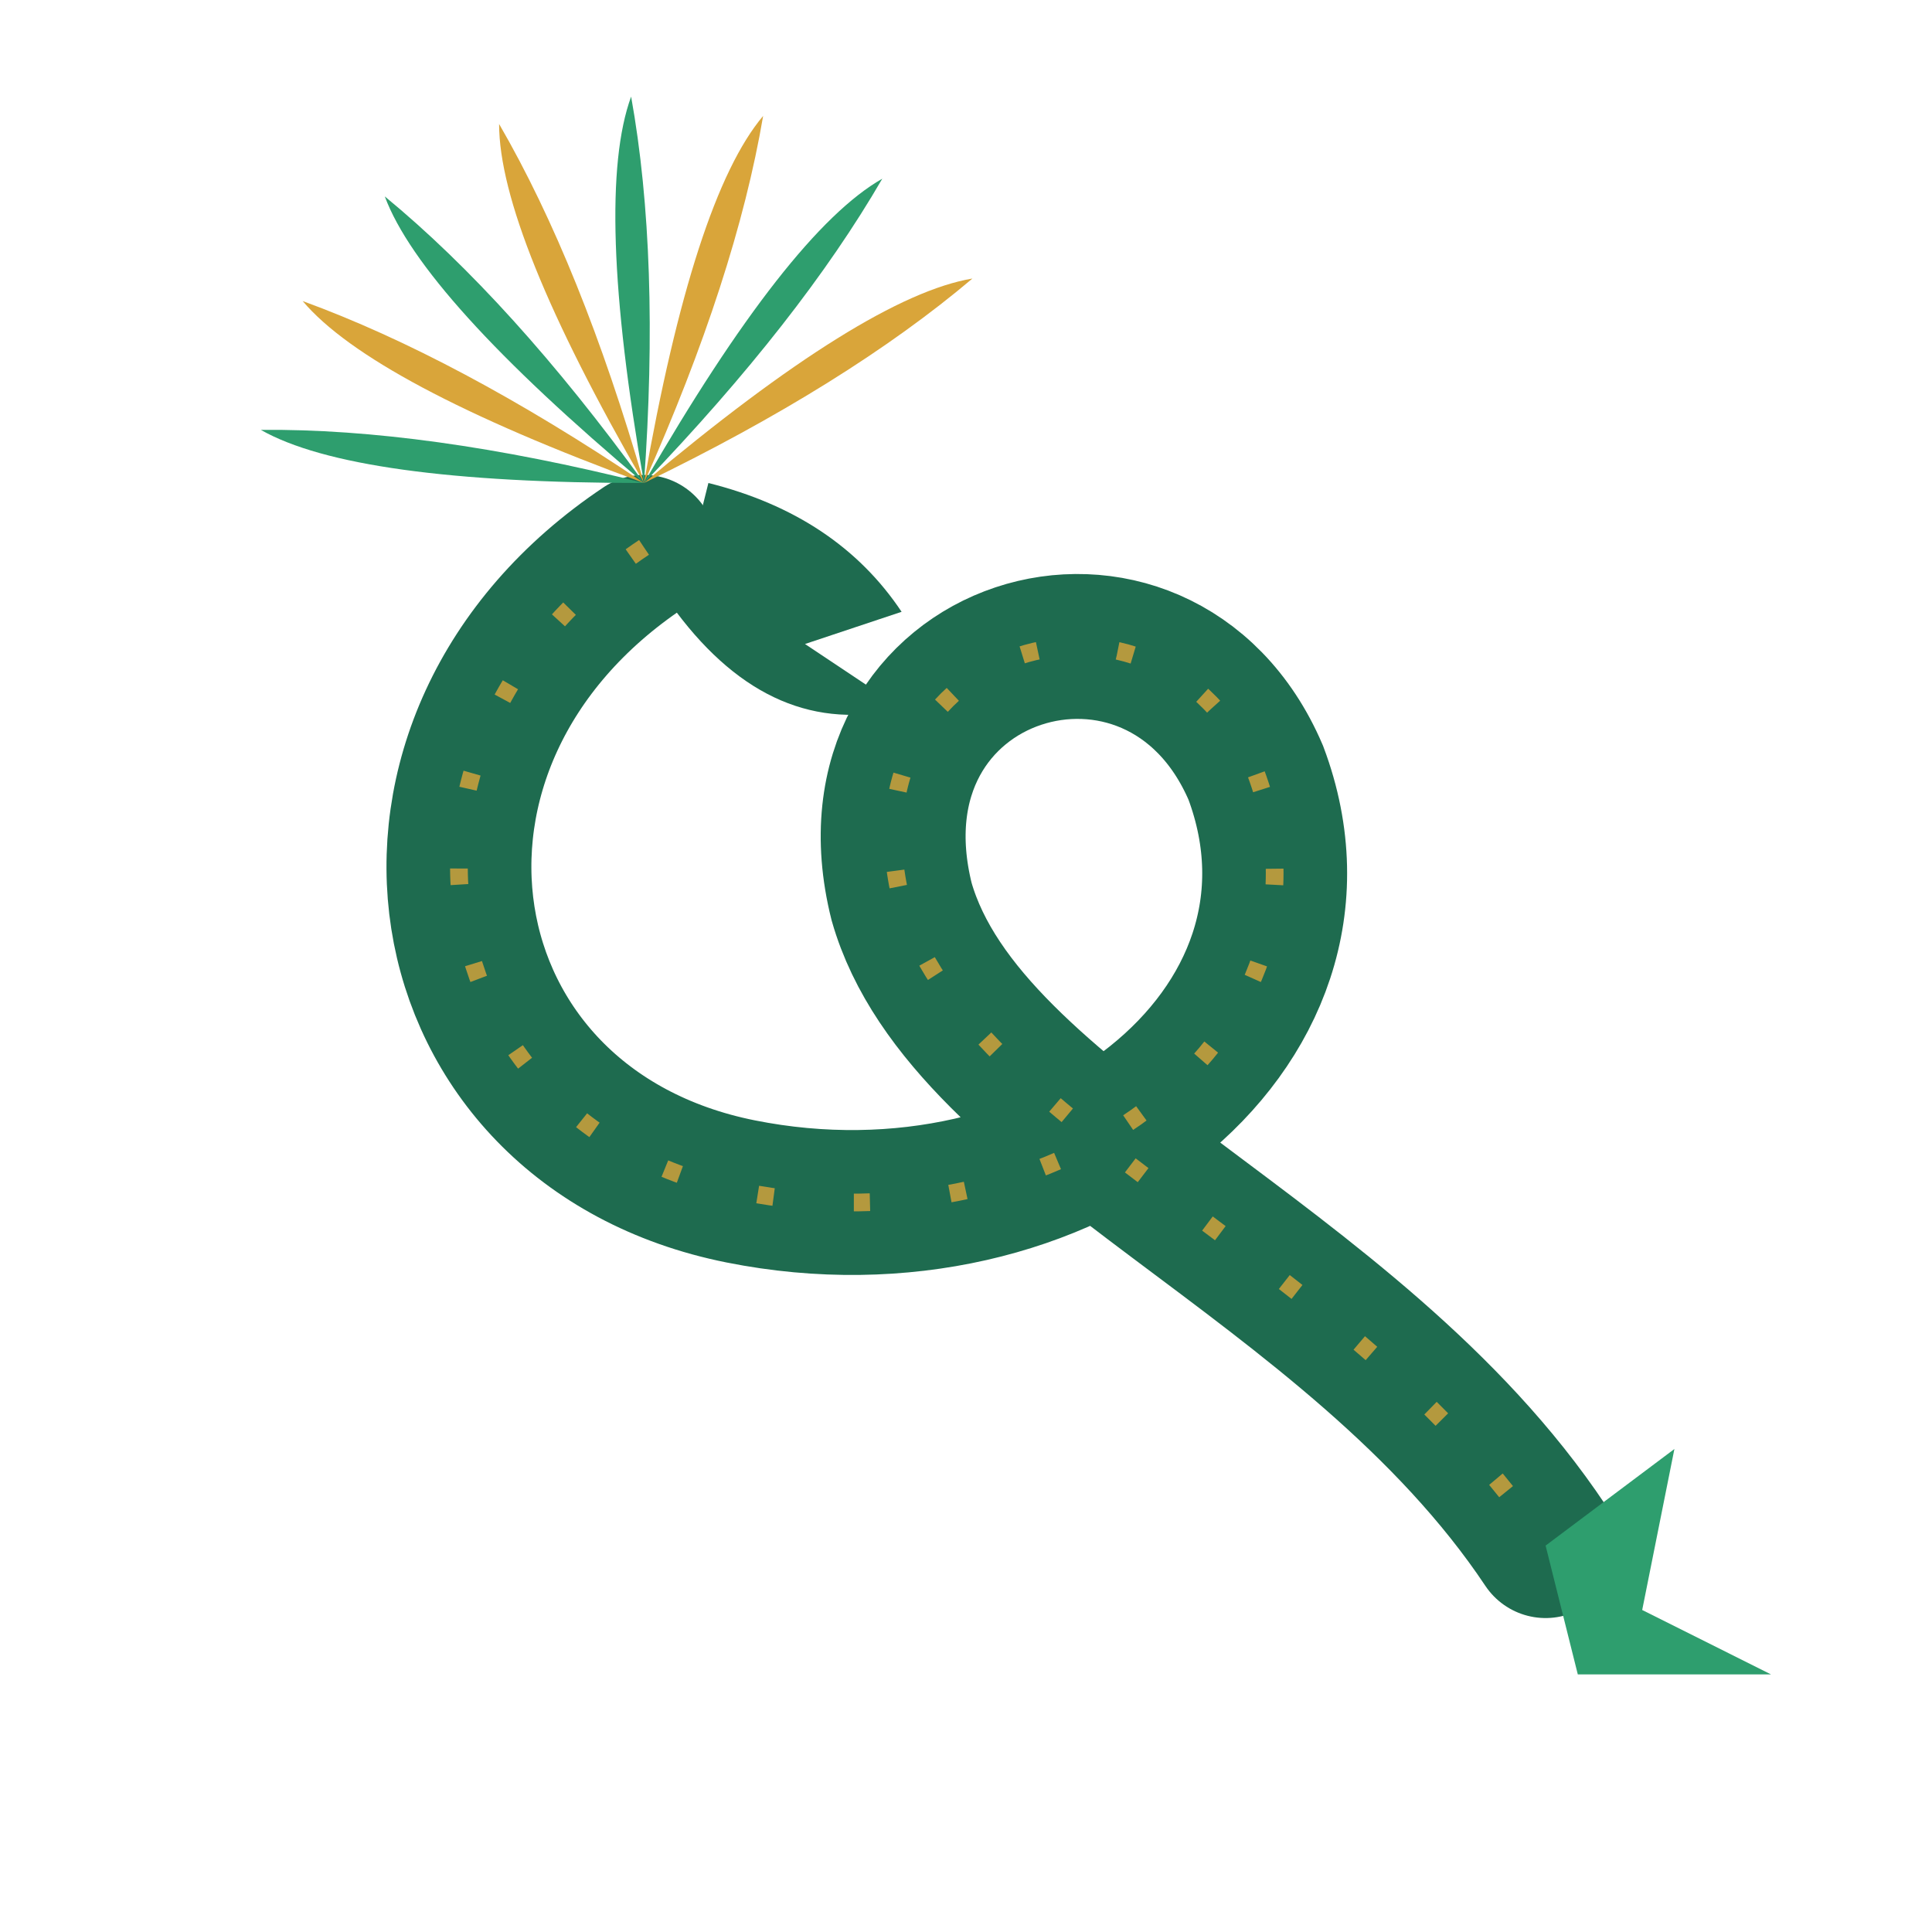
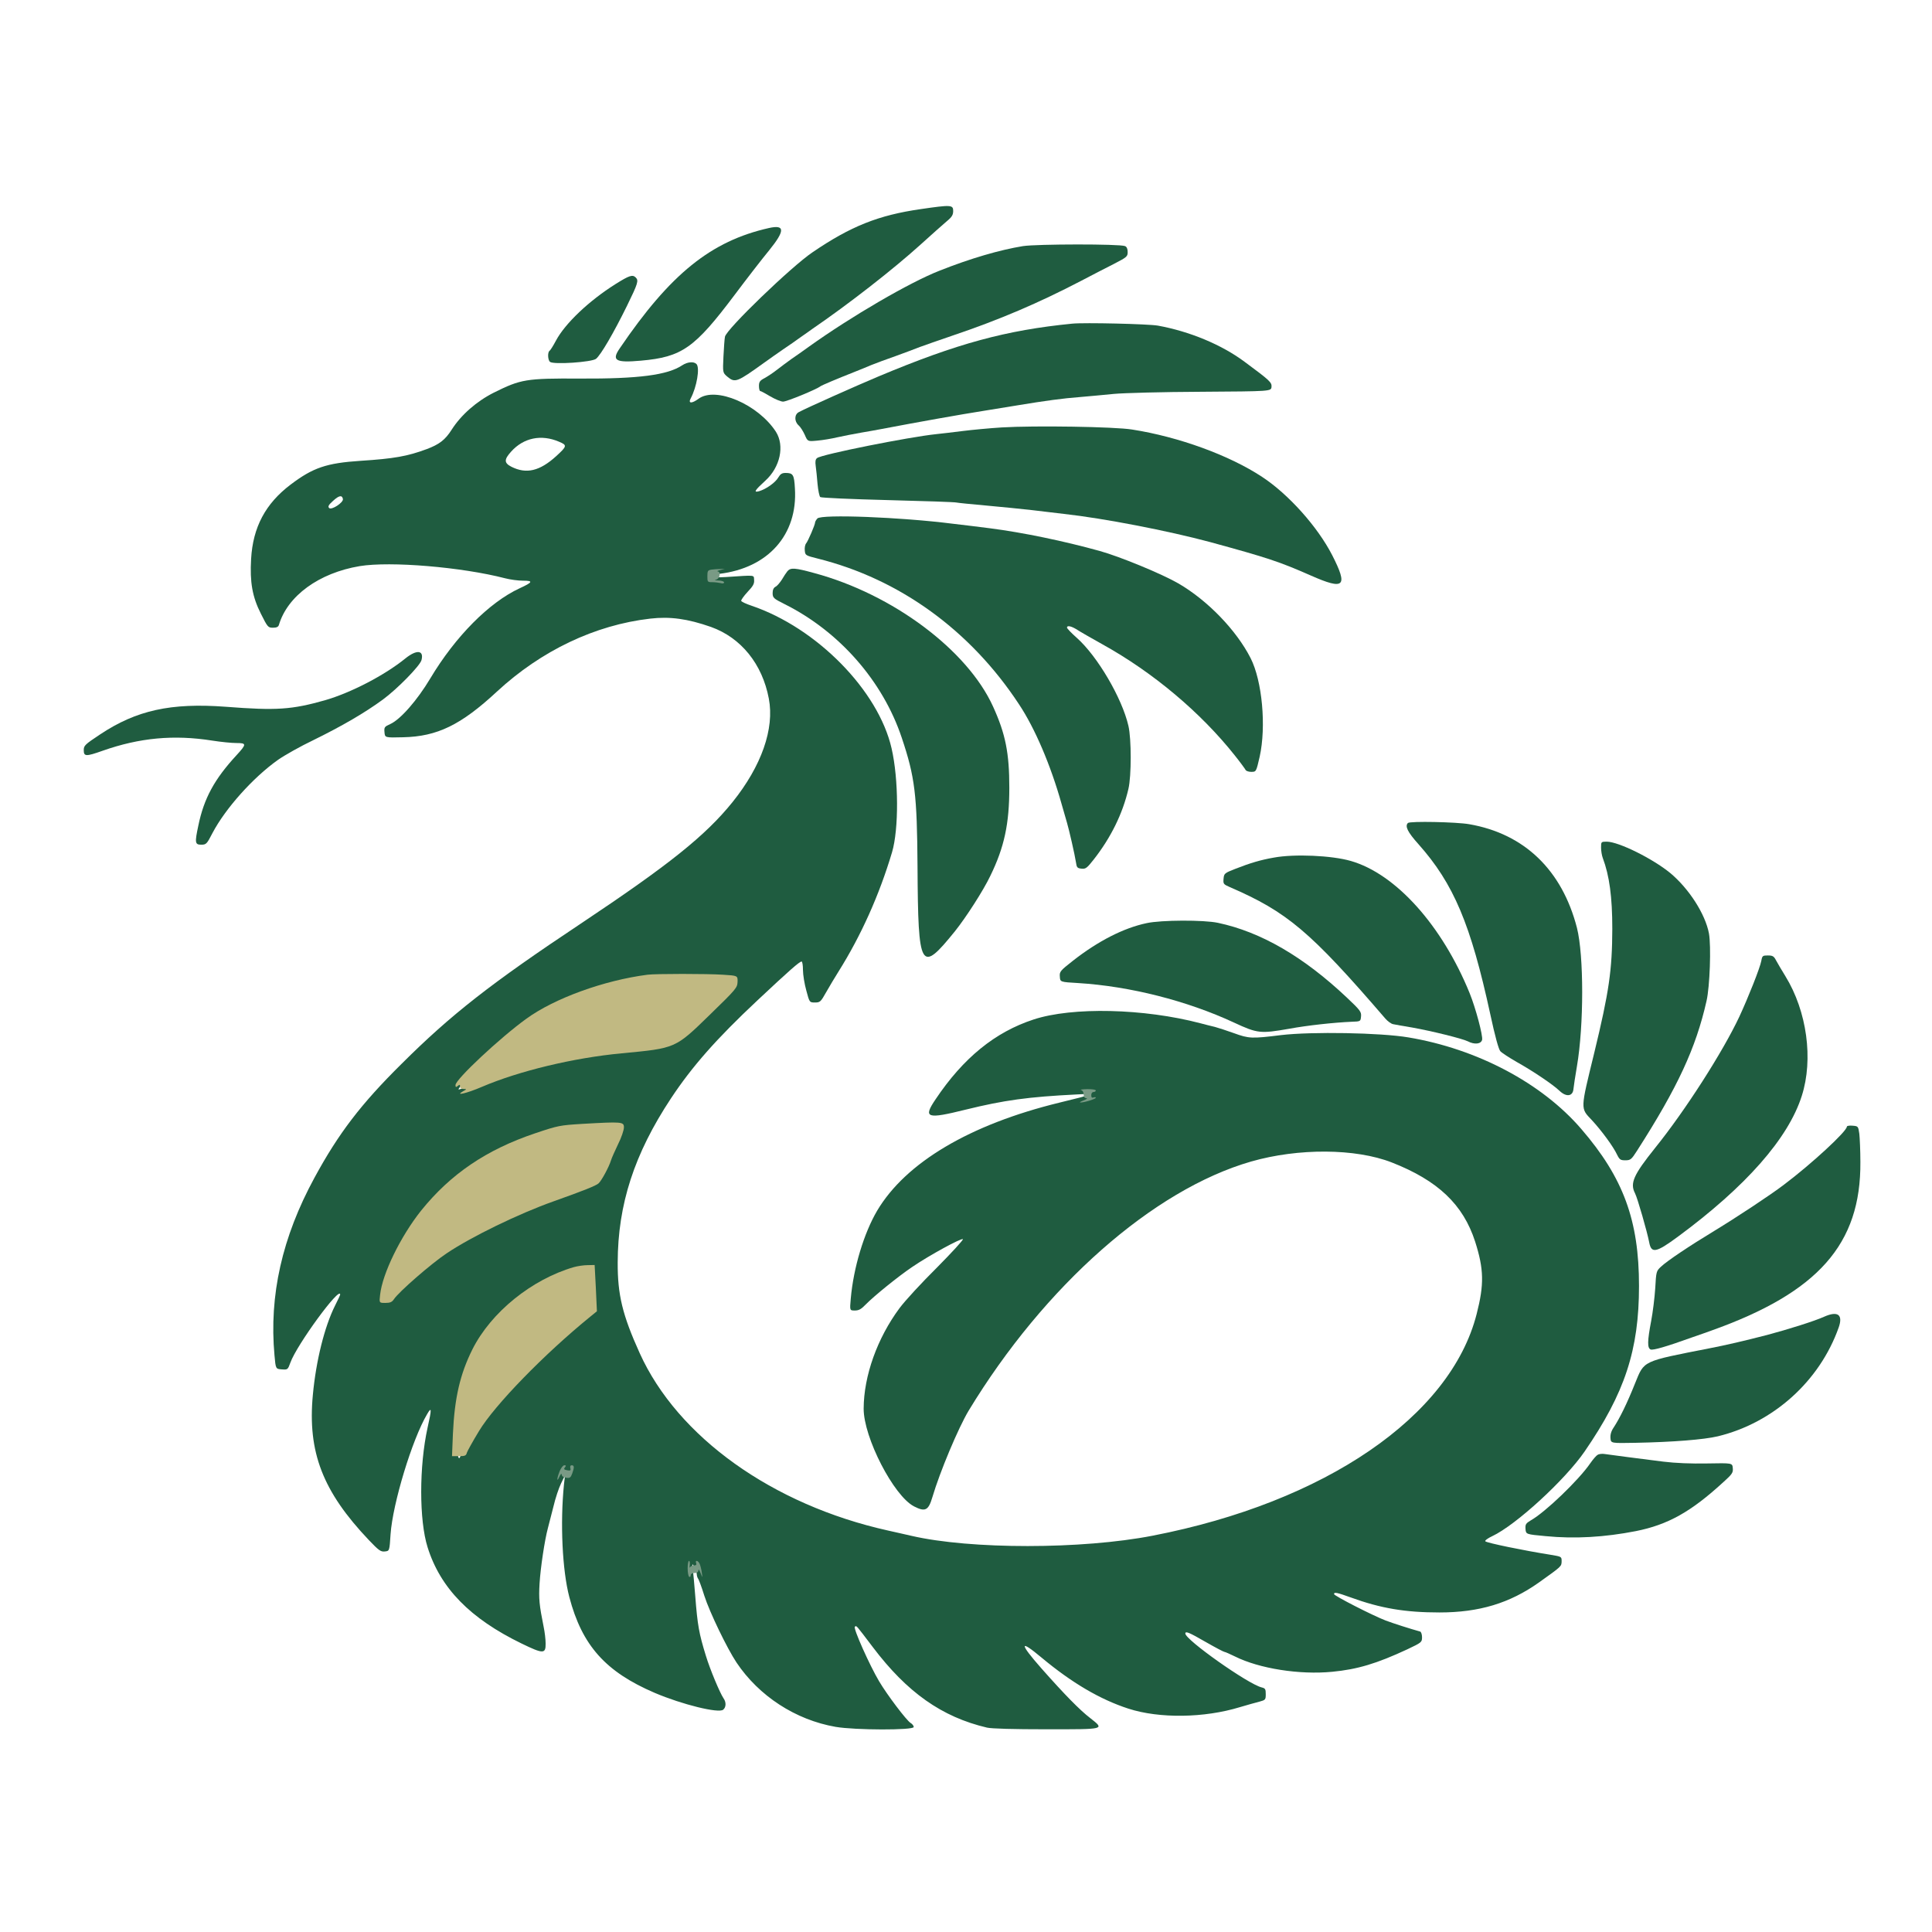
- <svg xmlns="http://www.w3.org/2000/svg" viewBox="0 0 120 120">
-   <path d="M40 34 C22 46 26 70 46 74 C66 78 84 64 78 48 C72 34 52 40 56 56 C60 70 84 78 96 96" stroke="#1E6B4F" stroke-width="9" fill="none" stroke-linecap="round" opacity="1" />
-   <path d="M40 34 C22 46 26 70 46 74 C66 78 84 64 78 48 C72 34 52 40 56 56 C60 70 84 78 96 96" stroke="#D9A53A" stroke-width="1.1" fill="none" stroke-dasharray="1 5" opacity="0.8" />
-   <path d="M40 30 Q22.0 30.0 16.2 26.7 Q26.4 26.6 40 30 Z" fill="#2E9E6E" />
-   <path d="M40 30 Q23.1 23.8 18.8 18.7 Q28.4 22.2 40 30 Z" fill="#D9A53A" />
-   <path d="M40 30 Q26.2 18.4 23.9 12.2 Q31.8 18.7 40 30 Z" fill="#2E9E6E" />
-   <path d="M40 30 Q31.0 14.4 31.0 7.7 Q36.1 16.5 40 30 Z" fill="#D9A53A" />
-   <path d="M40 30 Q36.9 12.3 39.2 6.0 Q41.0 16.0 40 30 Z" fill="#2E9E6E" />
-   <path d="M40 30 Q43.1 12.3 47.4 7.2 Q45.7 17.2 40 30 Z" fill="#D9A53A" />
-   <path d="M40 30 Q49.0 14.4 54.8 11.1 Q49.7 19.9 40 30 Z" fill="#2E9E6E" />
-   <path d="M40 30 Q53.8 18.4 60.4 17.3 Q52.6 23.9 40 30 Z" fill="#D9A53A" />
-   <path d="M44 30 Q52 32 56 38 L50 40 L56 44 Q48 46 42 38 Z" fill="#1E6B4F" />
-   <path d="M96 96 L104 90 L102 100 L110 104 L98 104 Z" fill="#2E9E6E" />
+ <svg xmlns="http://www.w3.org/2000/svg" viewBox="161.8 -131.7 1273.3 1273.3">
+   <g transform="translate(0,1008) scale(0.1,-0.1)" fill="#1F5C40">
+     <path d="M7687 10019 c-279 -40 -462 -113 -713 -284 -141 -95 -568 -507 -578 -557 -3 -13 -7 -71 -10 -130 -5 -107 -5 -107 25 -133 52 -43 63 -38 244 92 33 24 89 63 125 88 36 24 88 60 115 80 28 19 61 43 75 53 240 164 536 395 715 557 72 65 149 134 173 154 34 28 42 42 42 68 0 40 -14 41 -213 12z" />
+     <path d="M6685 9894 c-381 -86 -649 -302 -982 -792 -56 -81 -29 -97 139 -82 271 24 354 83 618 434 78 104 180 236 227 293 106 131 105 171 -2 147z" />
+     <path d="M8360 9775 c-153 -25 -346 -81 -550 -162 -197 -77 -583 -302 -861 -501 -36 -26 -88 -63 -115 -81 -27 -19 -69 -51 -94 -70 -25 -20 -63 -45 -83 -56 -31 -16 -37 -25 -37 -52 0 -18 4 -33 8 -33 5 0 34 -16 66 -35 32 -19 71 -35 85 -35 24 0 219 80 246 101 9 7 106 48 235 99 25 10 70 28 100 41 30 12 102 39 160 59 58 21 130 48 160 60 30 11 127 45 215 75 311 105 568 215 850 362 66 35 162 84 213 110 87 45 92 49 92 79 0 21 -6 34 -17 39 -35 15 -582 14 -673 0z" />
+     <path d="M5675 9525 c-175 -110 -333 -260 -393 -373 -18 -34 -37 -64 -42 -67 -14 -9 -12 -61 3 -73 23 -19 274 -2 303 20 32 26 116 170 204 349 73 149 78 167 58 187 -21 21 -42 14 -133 -43z" />
+     <path d="M8685 9264 c-436 -43 -760 -131 -1275 -347 -150 -63 -482 -211 -527 -236 -30 -15 -31 -61 -2 -87 12 -10 30 -39 41 -63 19 -44 19 -44 82 -38 36 3 95 13 133 22 37 8 106 22 153 30 47 8 110 19 140 25 236 45 522 96 675 120 72 12 168 27 215 35 187 31 306 47 413 55 62 5 164 15 227 21 63 6 322 13 575 14 460 3 460 3 463 32 3 30 -12 43 -178 166 -152 113 -362 200 -571 238 -63 11 -485 21 -564 13z" />
+     <path d="M6115 8990 c-97 -65 -288 -90 -675 -88 -355 2 -389 -4 -568 -93 -113 -57 -215 -146 -278 -245 -42 -66 -81 -96 -164 -127 -126 -47 -216 -63 -435 -77 -226 -15 -314 -45 -462 -157 -165 -125 -248 -280 -260 -489 -9 -154 8 -250 64 -361 45 -90 48 -93 80 -93 23 0 35 5 39 18 57 192 264 343 533 388 202 33 671 -6 957 -80 34 -9 87 -16 119 -16 69 0 65 -10 -22 -50 -201 -93 -424 -318 -589 -594 -86 -144 -197 -271 -264 -301 -38 -17 -41 -21 -38 -54 3 -36 3 -36 123 -33 225 5 381 81 618 301 292 270 646 439 1011 481 130 15 246 -1 400 -55 198 -71 338 -244 381 -472 38 -199 -48 -444 -239 -682 -179 -222 -418 -413 -1000 -801 -591 -393 -855 -599 -1182 -925 -267 -264 -415 -458 -573 -749 -214 -393 -300 -777 -264 -1171 8 -90 8 -90 48 -93 39 -3 40 -2 57 45 42 117 328 508 328 448 0 -3 -15 -36 -34 -73 -69 -138 -125 -362 -146 -587 -36 -378 65 -638 369 -958 65 -68 78 -78 105 -75 31 3 31 3 38 113 14 202 142 625 241 792 30 52 31 35 3 -89 -56 -254 -56 -611 0 -788 84 -269 280 -470 620 -635 142 -69 159 -69 158 0 0 28 -6 77 -13 110 -29 145 -33 185 -27 285 6 103 34 289 55 366 6 22 22 84 36 140 13 56 36 125 51 155 l26 54 -7 -60 c-26 -257 -11 -567 35 -743 84 -320 239 -493 563 -632 181 -77 421 -136 451 -111 20 16 21 50 2 76 -24 36 -88 188 -116 280 -45 146 -55 200 -70 395 -6 74 -13 153 -16 175 -5 39 -5 40 10 15 8 -14 15 -34 16 -46 0 -11 4 -24 8 -30 5 -5 24 -56 42 -114 35 -109 149 -345 212 -440 148 -221 389 -378 653 -424 127 -22 515 -23 515 -1 0 8 -9 20 -21 27 -27 17 -153 183 -207 274 -62 104 -173 352 -160 360 12 8 4 16 118 -134 226 -299 455 -461 753 -531 30 -7 173 -11 392 -11 391 0 384 -2 288 74 -69 53 -169 155 -322 328 -146 166 -146 194 2 70 198 -165 384 -275 572 -336 204 -66 500 -62 735 10 47 14 104 30 128 36 40 11 42 13 42 49 0 34 -3 39 -27 45 -90 22 -503 314 -503 355 0 18 24 8 135 -56 63 -36 118 -65 123 -65 5 0 36 -14 69 -30 160 -80 426 -122 641 -101 167 16 293 54 495 148 95 45 97 47 97 80 0 18 -6 35 -12 37 -65 18 -175 53 -228 73 -86 33 -340 163 -340 174 0 15 21 10 110 -22 198 -72 359 -99 585 -99 262 0 463 61 656 198 150 107 148 105 149 139 0 31 0 31 -72 43 -177 28 -420 78 -431 89 -4 5 16 20 46 34 157 74 479 370 608 557 266 387 359 670 359 1092 0 432 -103 713 -381 1035 -260 302 -685 527 -1139 603 -184 31 -637 39 -840 15 -193 -24 -211 -23 -310 13 -47 17 -103 35 -125 41 -22 5 -65 16 -95 24 -373 98 -844 109 -1100 25 -254 -83 -463 -253 -646 -526 -84 -124 -59 -132 199 -68 252 62 410 84 732 100 128 7 120 3 -115 -54 -590 -144 -1012 -394 -1201 -712 -87 -148 -156 -375 -174 -580 -7 -78 -7 -78 27 -78 27 0 42 9 73 41 54 55 213 184 305 246 113 77 324 192 334 183 4 -4 -73 -88 -171 -187 -99 -98 -210 -218 -247 -268 -146 -197 -235 -445 -236 -661 -1 -190 198 -576 332 -645 74 -38 95 -27 121 61 49 166 171 457 239 570 499 823 1216 1456 1862 1642 311 89 687 87 926 -6 304 -119 471 -277 550 -522 58 -182 60 -282 10 -477 -172 -675 -1000 -1241 -2135 -1461 -466 -91 -1201 -91 -1590 -1 -33 8 -103 23 -155 35 -760 169 -1386 616 -1636 1169 -114 252 -146 385 -145 598 1 382 109 715 351 1081 139 210 299 392 570 646 209 196 277 256 291 256 5 0 9 -25 9 -56 0 -31 10 -92 22 -135 21 -79 21 -79 57 -79 34 0 38 4 74 68 21 37 58 99 82 137 148 236 268 503 352 785 45 151 44 482 -3 685 -87 381 -493 794 -923 940 -36 12 -66 26 -68 32 -2 5 17 32 42 59 37 39 45 54 43 79 -3 34 14 32 -185 19 -112 -7 -146 8 -45 21 323 38 518 259 499 562 -5 92 -12 103 -62 103 -23 0 -34 -7 -47 -29 -19 -34 -80 -77 -126 -91 -40 -11 -31 4 40 69 98 89 128 230 70 322 -117 181 -397 301 -510 218 -45 -33 -70 -32 -52 2 40 75 62 203 38 227 -18 18 -59 14 -93 -8z m-813 -504 c55 -23 54 -29 -18 -95 -109 -99 -197 -120 -296 -70 -48 25 -49 47 -1 100 82 91 198 115 315 65z m-1424 -378 c4 -23 -75 -75 -91 -59 -9 10 -4 20 26 47 39 36 60 40 65 12z m2476 -3165 c59 -3 105 -9 104 -12 -2 -3 -86 -87 -188 -187 -234 -229 -226 -225 -585 -259 -329 -31 -705 -124 -962 -238 -46 -20 -83 -33 -83 -30 0 29 326 327 477 436 185 134 511 253 798 290 53 7 328 7 439 0z m-654 -976 c0 -2 -17 -39 -39 -82 -21 -44 -42 -91 -46 -105 -13 -43 -62 -134 -82 -152 -16 -15 -98 -48 -298 -119 -227 -81 -539 -232 -702 -341 -112 -75 -303 -243 -359 -316 -24 -31 -34 -39 -29 -23 4 12 15 51 25 85 105 366 418 724 783 896 199 94 372 142 552 153 76 5 195 7 195 4z m-185 -1015 c0 -48 4 -102 8 -120 8 -39 12 -34 -153 -177 -401 -347 -672 -662 -709 -824 -32 -145 -41 98 -10 299 68 447 397 795 859 909 3 0 5 -38 5 -87z" />
+     <path d="M8220 8580 c-80 -5 -197 -16 -260 -24 -63 -8 -140 -17 -170 -20 -183 -19 -759 -134 -787 -158 -11 -8 -13 -24 -9 -52 3 -23 9 -76 12 -118 4 -43 12 -82 18 -87 6 -5 208 -14 448 -20 241 -6 443 -13 450 -16 7 -2 96 -11 198 -20 102 -9 237 -23 300 -30 63 -8 158 -19 210 -25 263 -29 686 -111 965 -186 380 -104 453 -128 662 -220 222 -98 247 -74 141 134 -96 187 -288 402 -462 516 -215 142 -549 264 -856 312 -115 19 -644 27 -860 14z" />
+     <path d="M7005 7980 c-8 -9 -15 -21 -15 -26 0 -15 -46 -122 -59 -138 -7 -8 -11 -29 -9 -47 3 -32 4 -33 88 -54 538 -135 1004 -473 1324 -960 105 -158 209 -402 280 -655 15 -52 31 -108 36 -125 13 -43 52 -213 59 -260 5 -36 9 -40 37 -43 27 -3 36 4 80 60 113 144 191 302 229 466 20 85 20 329 0 415 -42 183 -204 459 -340 580 -36 32 -65 62 -65 68 0 16 29 10 68 -15 20 -13 95 -56 165 -95 334 -185 649 -450 874 -734 36 -45 67 -88 70 -94 3 -7 20 -13 37 -13 33 0 33 0 56 100 44 198 17 499 -60 650 -94 184 -283 380 -476 492 -107 62 -385 177 -519 214 -234 65 -509 122 -720 149 -71 9 -182 23 -245 30 -346 44 -868 64 -895 35z" />
+     <path d="M6808 7633 c-8 -10 -25 -35 -37 -56 -13 -20 -31 -42 -42 -47 -13 -7 -19 -21 -19 -43 1 -30 6 -35 78 -71 361 -180 648 -507 773 -881 87 -259 101 -374 104 -850 4 -681 19 -707 247 -425 72 90 187 268 233 365 92 188 125 343 125 580 0 229 -25 355 -107 535 -169 373 -662 741 -1178 880 -127 35 -156 37 -177 13z" />
+     <path d="M4289 7057 c-137 -111 -359 -226 -529 -275 -219 -62 -319 -69 -654 -43 -362 27 -589 -23 -828 -182 -101 -67 -108 -74 -108 -104 0 -42 14 -43 124 -4 244 86 470 107 723 67 57 -9 128 -16 158 -16 69 0 69 -7 2 -80 -145 -157 -215 -284 -252 -465 -24 -112 -22 -125 19 -125 33 0 37 4 75 78 85 161 266 364 431 481 41 29 147 89 235 131 189 93 337 179 457 267 95 70 245 223 254 260 17 66 -33 70 -107 10z" />
+     <path d="M10897 5973 c-21 -21 -2 -60 69 -139 233 -262 345 -528 474 -1122 31 -145 55 -231 66 -243 10 -11 59 -43 108 -71 107 -60 238 -148 282 -190 45 -43 88 -37 92 12 2 19 12 87 23 150 46 269 46 730 0 912 -98 380 -346 620 -710 683 -85 15 -391 21 -404 8z" />
+     <path d="M12170 5811 c0 -22 5 -52 11 -68 44 -117 63 -257 63 -468 -1 -272 -21 -413 -119 -817 -92 -377 -92 -363 -17 -442 65 -70 143 -176 168 -230 16 -32 22 -36 54 -36 34 0 40 5 77 63 268 418 388 677 458 987 22 95 31 362 16 445 -24 128 -132 296 -256 399 -118 96 -339 205 -417 206 -38 0 -38 -1 -38 -39z" />
+     <path d="M10014 5745 c-87 -15 -157 -36 -254 -74 -72 -28 -75 -31 -78 -65 -3 -34 -1 -37 40 -55 379 -164 531 -292 1027 -868 15 -17 38 -34 51 -36 14 -3 70 -13 125 -22 129 -23 331 -73 367 -91 44 -23 87 -18 94 10 6 27 -42 208 -82 307 -182 447 -487 787 -784 872 -125 36 -371 47 -506 22z" />
+     <path d="M9175 5313 c-152 -32 -320 -118 -486 -248 -84 -66 -89 -72 -86 -105 2 -35 2 -35 122 -42 339 -21 715 -116 1025 -260 157 -73 175 -74 365 -41 119 22 295 41 410 46 60 2 60 2 63 35 3 30 -5 41 -93 124 -285 269 -566 433 -850 493 -94 20 -374 19 -470 -2z" />
+     <path d="M13226 5064 c-9 -47 -86 -241 -145 -368 -109 -232 -356 -618 -556 -866 -141 -176 -166 -231 -131 -298 16 -31 80 -254 93 -322 14 -76 45 -70 190 37 446 329 727 647 816 928 77 241 34 557 -108 788 -25 40 -52 87 -62 105 -14 27 -22 32 -54 32 -34 0 -37 -2 -43 -36z" />
+     <path d="M13790 3972 c0 -31 -233 -246 -415 -383 -89 -68 -312 -215 -460 -305 -162 -98 -310 -197 -351 -236 -30 -28 -31 -32 -37 -141 -4 -62 -16 -159 -27 -217 -25 -131 -26 -178 -3 -187 16 -6 101 18 273 80 47 16 103 36 125 44 705 251 988 570 984 1112 0 75 -4 159 -7 186 -7 49 -8 50 -44 53 -21 2 -38 -1 -38 -6z" />
+     <path d="M13640 2719 c-61 -28 -236 -83 -375 -120 -155 -40 -271 -67 -380 -88 -448 -88 -429 -79 -491 -231 -53 -133 -101 -230 -141 -291 -17 -25 -23 -48 -21 -71 3 -33 3 -33 163 -30 251 5 452 21 545 43 366 89 671 364 796 717 30 85 -6 111 -96 71z" />
+     <path d="M12148 1809 c-10 -5 -32 -31 -50 -57 -73 -107 -295 -321 -391 -375 -33 -20 -37 -26 -35 -57 3 -35 3 -35 133 -47 192 -19 389 -7 594 33 211 42 364 127 578 324 58 52 64 62 61 92 -3 33 -3 33 -168 30 -108 -2 -208 2 -290 12 -158 20 -346 44 -385 50 -16 3 -38 1 -47 -5z" />
+   </g>
+   <g transform="translate(0,1008) scale(0.1,-0.1)" fill="#C1B982">
+     <path d="M5885 4973 c-286 -37 -612 -155 -798 -290 -173 -125 -467 -400 -467 -437 0 -15 3 -16 15 -6 12 10 15 10 15 -4 0 -10 9 -16 23 -16 22 -1 22 -1 -3 -15 -58 -33 24 -14 124 29 243 104 602 191 921 221 358 34 352 31 581 254 175 170 181 178 183 217 1 41 1 41 -96 47 -102 7 -446 7 -498 0z" />
+     <path d="M5455 3990 c-146 -9 -159 -11 -310 -62 -321 -108 -557 -268 -752 -510 -135 -170 -255 -415 -270 -555 -6 -53 -6 -53 34 -53 32 0 44 5 57 24 30 47 247 236 348 303 164 110 475 261 703 342 200 71 282 104 298 119 20 18 69 109 82 152 4 14 25 61 46 105 22 43 39 94 39 112 0 37 -12 38 -275 23z" />
+     <path d="M5400 3046 c-278 -81 -545 -297 -668 -541 -82 -164 -118 -320 -129 -557 l-6 -148 46 0 c39 0 47 3 52 23 4 12 39 75 79 141 103 172 431 509 735 756 l43 35 -7 153 -8 152 -46 -1 c-25 0 -66 -6 -91 -13z" />
+   </g>
+   <g transform="translate(0,1008) scale(0.1,-0.1)" fill="#799A85">
+     <path d="M6308 7643 c-25 -4 -28 -8 -28 -44 0 -37 1 -39 33 -39 17 0 42 -3 55 -6 13 -4 22 -2 22 5 0 6 -17 12 -37 12 -24 1 -29 3 -15 6 24 5 33 52 10 54 -7 1 1 5 17 9 l30 8 -30 -1 c-16 0 -42 -2 -57 -4z" />
+     <path d="M8743 4213 c10 -3 17 -14 17 -29 0 -16 6 -24 18 -25 9 0 1 -7 -18 -14 -19 -7 -29 -14 -23 -14 22 -2 103 23 103 31 0 4 -7 5 -15 2 -10 -4 -15 0 -15 15 0 12 6 21 15 21 8 0 15 5 15 10 0 6 -25 9 -57 9 -32 -1 -50 -3 -40 -6z" />
+     <path d="M5306 1700 c-19 -49 -20 -77 -1 -35 8 17 14 23 15 14 0 -11 11 -18 29 -21 24 -4 30 0 40 27 15 41 14 55 -3 55 -9 0 -12 -7 -9 -19 4 -15 0 -18 -21 -14 -21 4 -24 8 -15 19 9 11 8 14 -4 14 -8 0 -22 -18 -31 -40z" />
+     <path d="M6150 1061 c0 -28 5 -53 10 -56 6 -3 10 1 10 9 0 10 9 16 25 16 17 0 25 6 26 18 0 9 7 1 14 -18 14 -35 14 -35 8 5 -3 22 -10 48 -15 58 -11 21 -30 23 -22 2 4 -10 0 -15 -14 -15 -11 0 -23 -6 -26 -12 -3 -7 -4 -1 -2 15 2 15 -1 27 -5 27 -5 0 -9 -22 -9 -49z" />
+   </g>
+   <g transform="translate(0,1008) scale(0.1,-0.1)" fill="#47745B" />
</svg>
